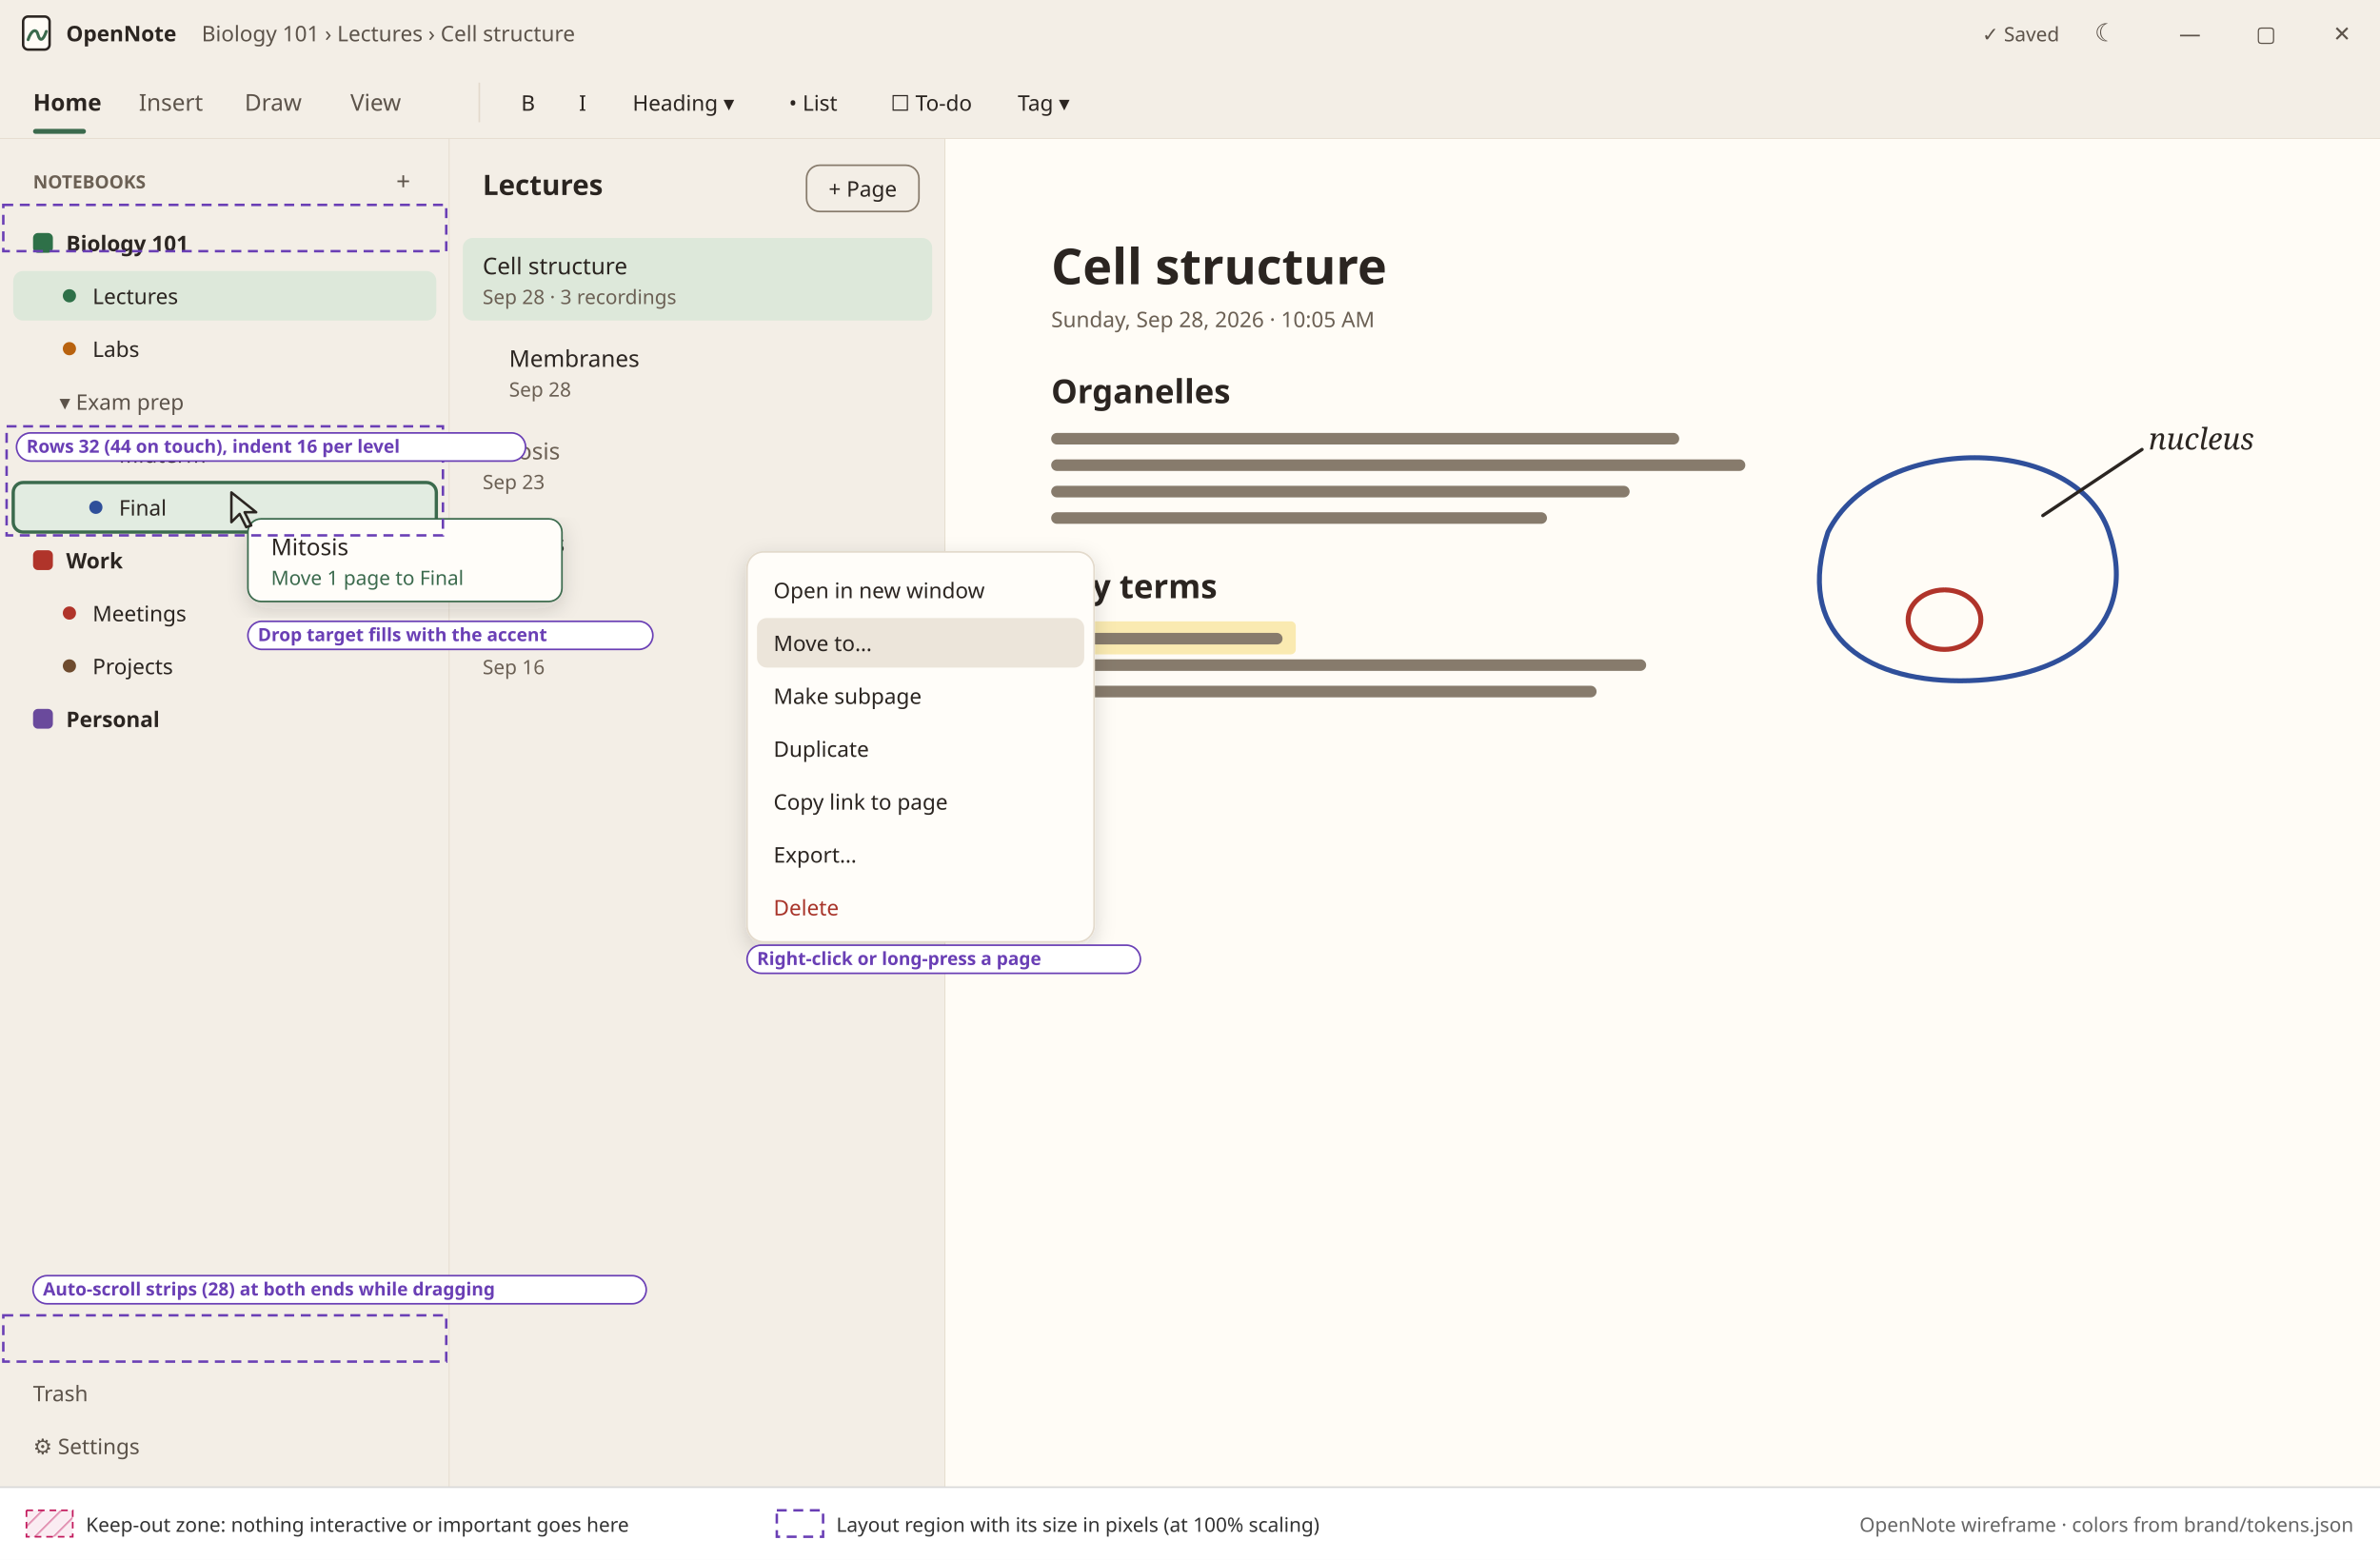
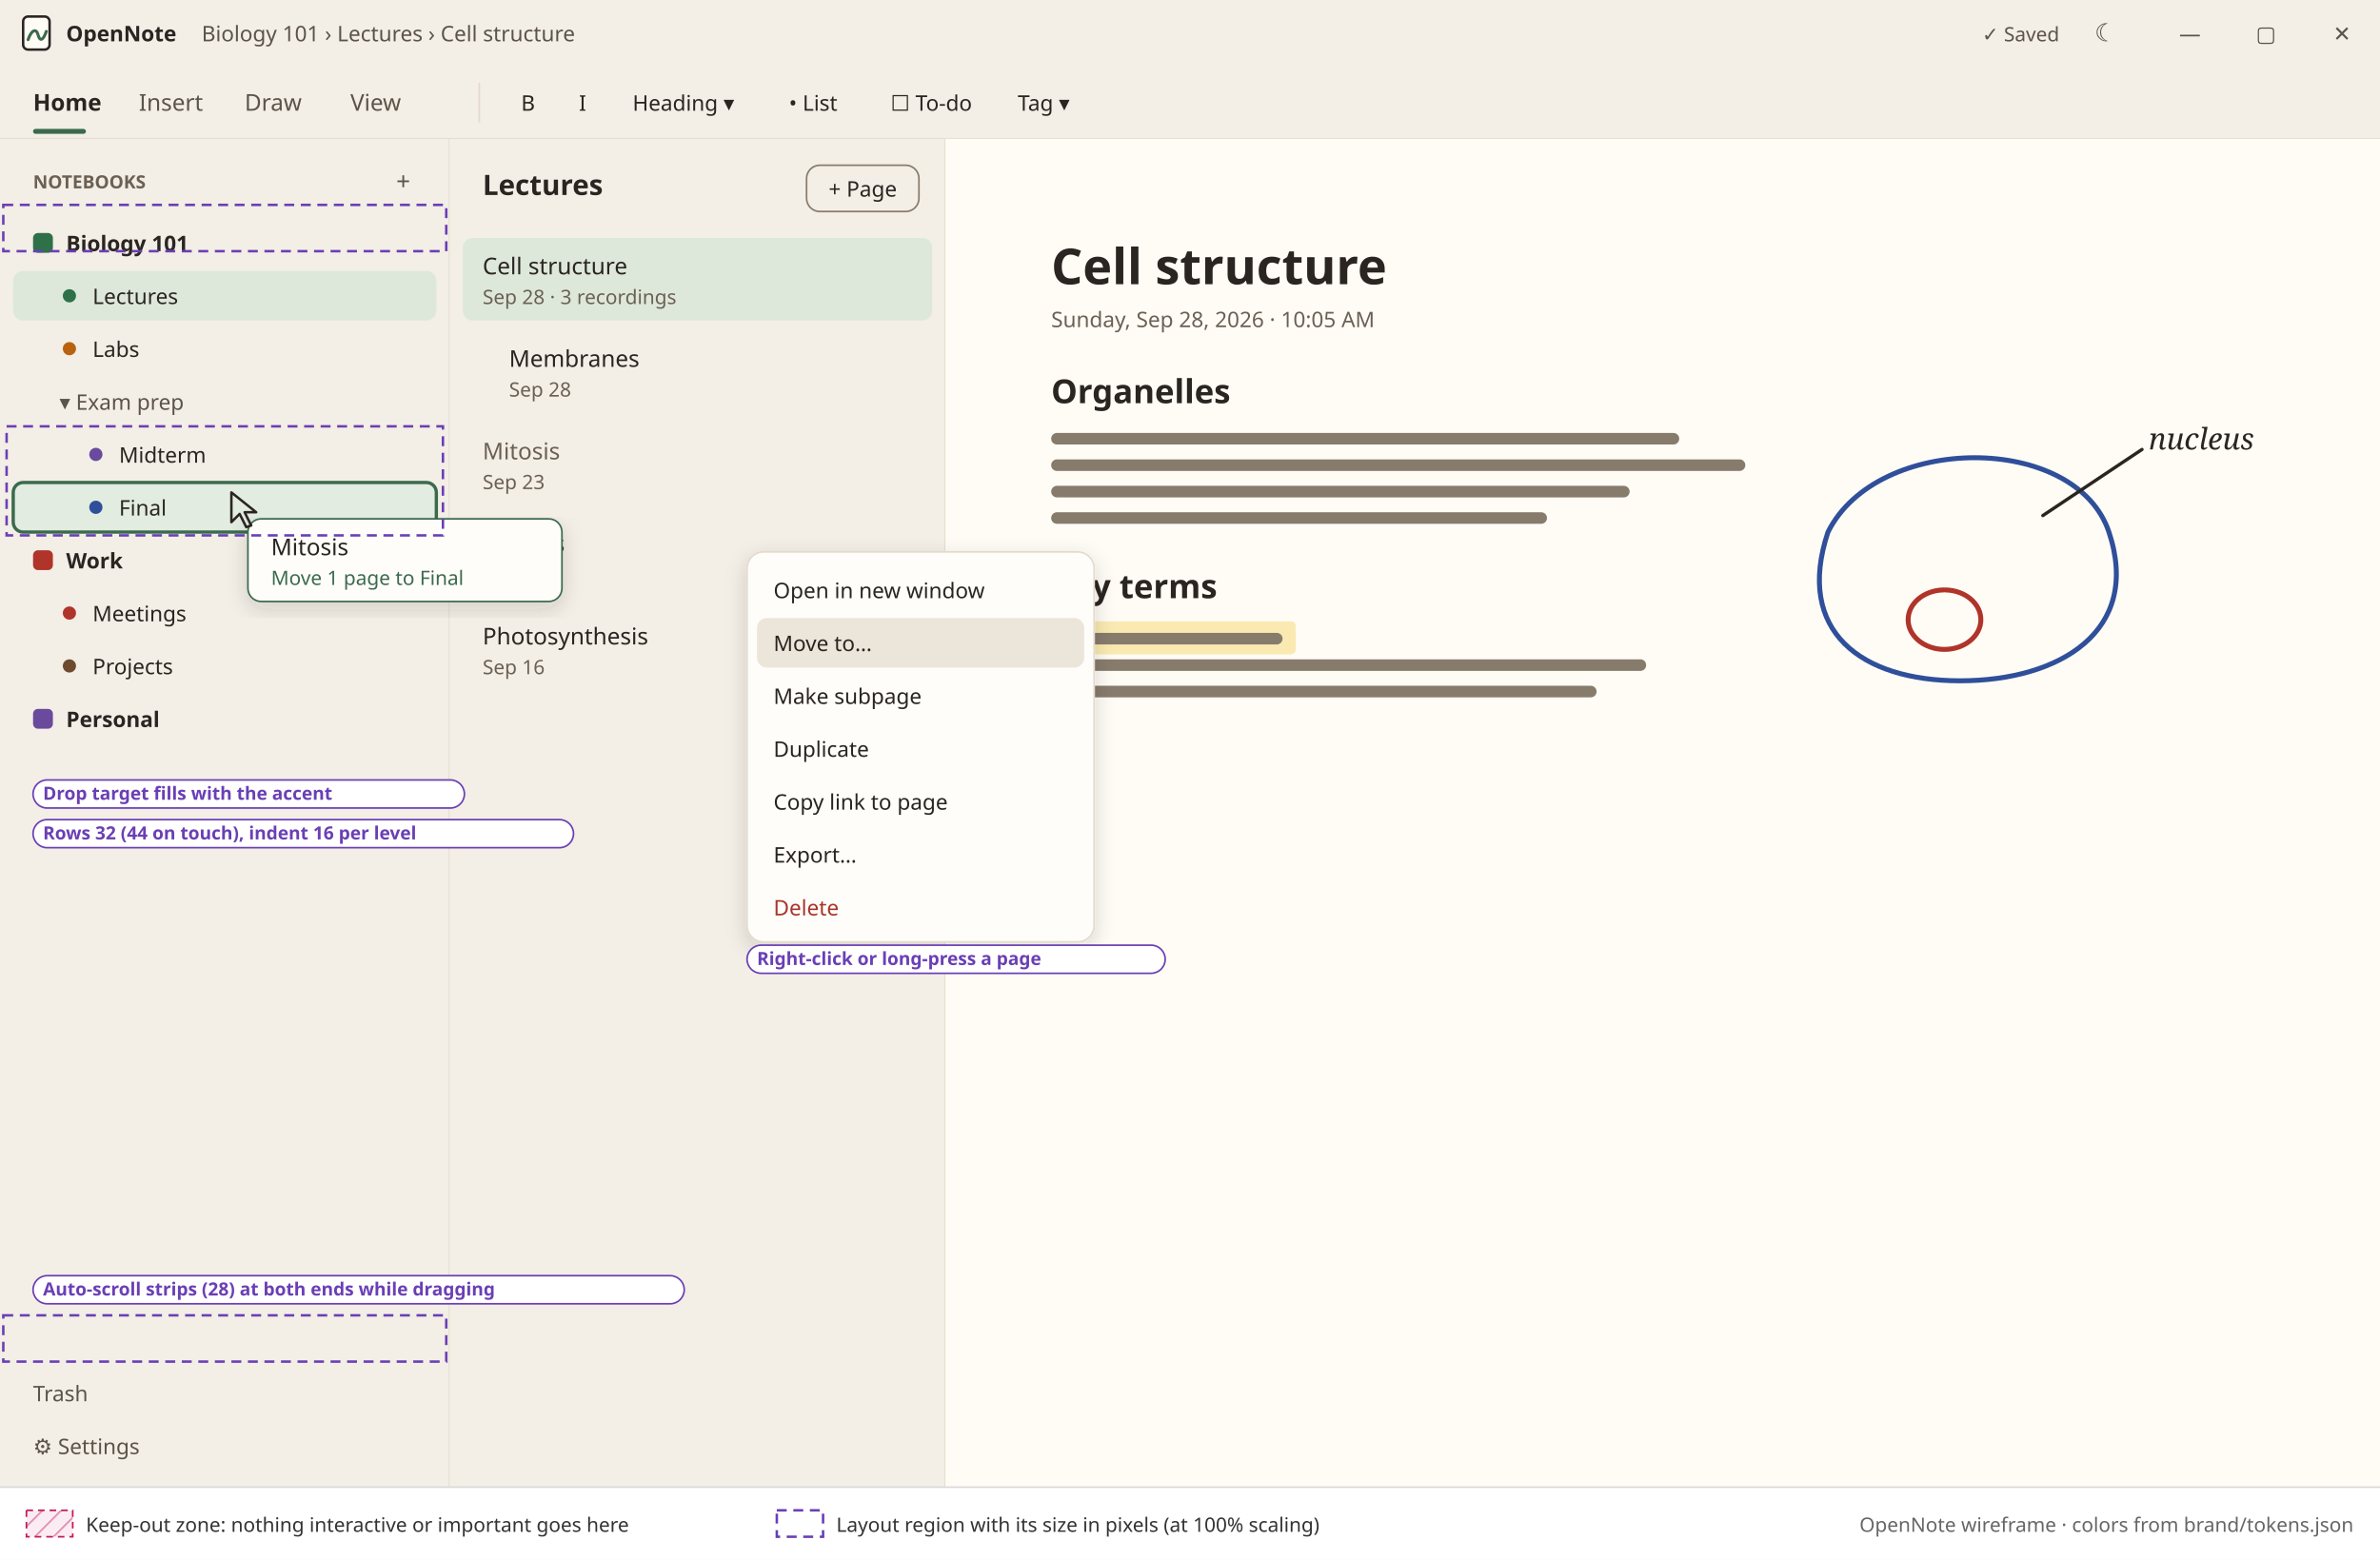
<svg xmlns="http://www.w3.org/2000/svg" viewBox="0 0 1440 944" width="1440" height="944" role="img">
  <defs>
    <pattern id="hatch" width="8" height="8" patternUnits="userSpaceOnUse" patternTransform="rotate(45)">
      <rect width="8" height="8" fill="#C2185B" fill-opacity="0.08" />
      <line x1="0" y1="0" x2="0" y2="8" stroke="#C2185B" stroke-opacity="0.45" stroke-width="2" />
    </pattern>
    <filter id="shadow" x="-10%" y="-10%" width="120%" height="130%">
      <feDropShadow dx="0" dy="4" stdDeviation="6" flood-color="#2B2521" flood-opacity="0.16" />
    </filter>
  </defs>
  <rect x="0" y="0" width="1440" height="900" rx="0" fill="#F3EEE6" />
  <rect x="0" y="0" width="1440" height="40" rx="0" fill="#F3EEE6" />
  <rect x="14" y="10" width="16" height="20" rx="3" fill="#FFFCF6" stroke="#2B2521" stroke-width="1.5" />
  <path d="M17 24c2-6 5-7 6-3s3 4 5-2" fill="none" stroke-linecap="round" stroke-linejoin="round" stroke="#3B6A4D" stroke-width="1.8" />
  <text x="40" y="25" font-size="13" font-weight="600" fill="#2B2521" text-anchor="start" font-family="'Atkinson Hyperlegible Next', 'Segoe UI', system-ui, sans-serif">OpenNote</text>
  <text x="122" y="25" font-size="13" font-weight="400" fill="#5C534A" text-anchor="start" font-family="'Atkinson Hyperlegible Next', 'Segoe UI', system-ui, sans-serif">Biology 101  ›  Lectures  ›  Cell structure</text>
  <text x="1274" y="25" font-size="15" font-weight="400" fill="#5C534A" text-anchor="middle" font-family="'Atkinson Hyperlegible Next', 'Segoe UI', system-ui, sans-serif">☾</text>
  <text x="1246" y="25" font-size="12" font-weight="400" fill="#5C534A" text-anchor="end" font-family="'Atkinson Hyperlegible Next', 'Segoe UI', system-ui, sans-serif">✓ Saved</text>
  <text x="1325" y="25" font-size="13" font-weight="400" fill="#5C534A" text-anchor="middle" font-family="'Atkinson Hyperlegible Next', 'Segoe UI', system-ui, sans-serif">—</text>
  <text x="1371" y="25" font-size="13" font-weight="400" fill="#5C534A" text-anchor="middle" font-family="'Atkinson Hyperlegible Next', 'Segoe UI', system-ui, sans-serif">▢</text>
  <text x="1417" y="25" font-size="13" font-weight="400" fill="#5C534A" text-anchor="middle" font-family="'Atkinson Hyperlegible Next', 'Segoe UI', system-ui, sans-serif">✕</text>
  <rect x="0" y="40" width="1440" height="44" rx="0" fill="#F3EEE6" />
  <line x1="0" y1="84" x2="1440" y2="84" stroke="#E3DACC" />
  <text x="20" y="67" font-size="14" font-weight="600" fill="#2B2521" text-anchor="start" font-family="'Atkinson Hyperlegible Next', 'Segoe UI', system-ui, sans-serif">Home</text>
  <rect x="20" y="78" width="32" height="3" rx="1.5" fill="#3B6A4D" />
  <text x="84" y="67" font-size="14" font-weight="400" fill="#5C534A" text-anchor="start" font-family="'Atkinson Hyperlegible Next', 'Segoe UI', system-ui, sans-serif">Insert</text>
  <text x="148" y="67" font-size="14" font-weight="400" fill="#5C534A" text-anchor="start" font-family="'Atkinson Hyperlegible Next', 'Segoe UI', system-ui, sans-serif">Draw</text>
  <text x="212" y="67" font-size="14" font-weight="400" fill="#5C534A" text-anchor="start" font-family="'Atkinson Hyperlegible Next', 'Segoe UI', system-ui, sans-serif">View</text>
  <line x1="290" y1="50" x2="290" y2="74" stroke="#E3DACC" />
-   <rect x="306" y="48" width="27" height="28" rx="8" fill="none" />
-   <text x="319.5" y="67" font-size="13" font-weight="400" fill="#2B2521" text-anchor="middle" font-family="'Atkinson Hyperlegible Next', 'Segoe UI', system-ui, sans-serif">B</text>
-   <rect x="339" y="48" width="27" height="28" rx="8" fill="none" />
-   <text x="352.5" y="67" font-size="13" font-weight="400" fill="#2B2521" text-anchor="middle" font-family="'Atkinson Hyperlegible Next', 'Segoe UI', system-ui, sans-serif">I</text>
-   <rect x="372" y="48" width="83" height="28" rx="8" fill="none" />
-   <text x="413.5" y="67" font-size="13" font-weight="400" fill="#2B2521" text-anchor="middle" font-family="'Atkinson Hyperlegible Next', 'Segoe UI', system-ui, sans-serif">Heading ▾</text>
-   <rect x="461" y="48" width="62" height="28" rx="8" fill="none" />
-   <text x="492" y="67" font-size="13" font-weight="400" fill="#2B2521" text-anchor="middle" font-family="'Atkinson Hyperlegible Next', 'Segoe UI', system-ui, sans-serif">• List</text>
-   <rect x="529" y="48" width="69" height="28" rx="8" fill="none" />
-   <text x="563.5" y="67" font-size="13" font-weight="400" fill="#2B2521" text-anchor="middle" font-family="'Atkinson Hyperlegible Next', 'Segoe UI', system-ui, sans-serif">☐ To-do</text>
-   <rect x="604" y="48" width="55" height="28" rx="8" fill="none" />
-   <text x="631.5" y="67" font-size="13" font-weight="400" fill="#2B2521" text-anchor="middle" font-family="'Atkinson Hyperlegible Next', 'Segoe UI', system-ui, sans-serif">Tag ▾</text>
+   <g data-fit="6" data-center="both">
+     <rect x="306" y="48" width="27" height="28" rx="8" fill="none" />
+     <text x="319.5" y="67" font-size="13" font-weight="400" fill="#2B2521" text-anchor="middle" font-family="'Atkinson Hyperlegible Next', 'Segoe UI', system-ui, sans-serif">B</text>
+   </g>
+   <g data-fit="6" data-center="both">
+     <rect x="339" y="48" width="27" height="28" rx="8" fill="none" />
+     <text x="352.5" y="67" font-size="13" font-weight="400" fill="#2B2521" text-anchor="middle" font-family="'Atkinson Hyperlegible Next', 'Segoe UI', system-ui, sans-serif">I</text>
+   </g>
+   <g data-fit="6" data-center="both">
+     <rect x="372" y="48" width="83" height="28" rx="8" fill="none" />
+     <text x="413.5" y="67" font-size="13" font-weight="400" fill="#2B2521" text-anchor="middle" font-family="'Atkinson Hyperlegible Next', 'Segoe UI', system-ui, sans-serif">Heading ▾</text>
+   </g>
+   <g data-fit="6" data-center="both">
+     <rect x="461" y="48" width="62" height="28" rx="8" fill="none" />
+     <text x="492" y="67" font-size="13" font-weight="400" fill="#2B2521" text-anchor="middle" font-family="'Atkinson Hyperlegible Next', 'Segoe UI', system-ui, sans-serif">• List</text>
+   </g>
+   <g data-fit="6" data-center="both">
+     <rect x="529" y="48" width="69" height="28" rx="8" fill="none" />
+     <text x="563.5" y="67" font-size="13" font-weight="400" fill="#2B2521" text-anchor="middle" font-family="'Atkinson Hyperlegible Next', 'Segoe UI', system-ui, sans-serif">☐ To-do</text>
+   </g>
+   <g data-fit="6" data-center="both">
+     <rect x="604" y="48" width="55" height="28" rx="8" fill="none" />
+     <text x="631.5" y="67" font-size="13" font-weight="400" fill="#2B2521" text-anchor="middle" font-family="'Atkinson Hyperlegible Next', 'Segoe UI', system-ui, sans-serif">Tag ▾</text>
+   </g>
  <rect x="0" y="84" width="272" height="816" rx="0" fill="#F3EEE6" />
  <line x1="272" y1="84" x2="272" y2="900" stroke="#E3DACC" />
  <text x="20" y="114" font-size="11" font-weight="700" fill="#6B6054" text-anchor="start" font-family="'Atkinson Hyperlegible Next', 'Segoe UI', system-ui, sans-serif">NOTEBOOKS</text>
  <text x="244" y="115" font-size="15" font-weight="400" fill="#5C534A" text-anchor="middle" font-family="'Atkinson Hyperlegible Next', 'Segoe UI', system-ui, sans-serif">+</text>
  <rect x="20" y="141" width="12" height="12" rx="3" fill="#2E7048" />
  <text x="40" y="152" font-size="13" font-weight="600" fill="#2B2521" text-anchor="start" font-family="'Atkinson Hyperlegible Next', 'Segoe UI', system-ui, sans-serif">Biology 101</text>
  <rect x="8" y="164" width="256" height="30" rx="6" fill="#DDE8DA" />
  <circle cx="42" cy="179" r="4" fill="#2E7048" />
  <text x="56" y="184" font-size="13" font-weight="400" fill="#2B2521" text-anchor="start" font-family="'Atkinson Hyperlegible Next', 'Segoe UI', system-ui, sans-serif">Lectures</text>
  <circle cx="42" cy="211" r="4" fill="#B8620F" />
  <text x="56" y="216" font-size="13" font-weight="400" fill="#2B2521" text-anchor="start" font-family="'Atkinson Hyperlegible Next', 'Segoe UI', system-ui, sans-serif">Labs</text>
  <text x="36" y="248" font-size="13" font-weight="400" fill="#5C534A" text-anchor="start" font-family="'Atkinson Hyperlegible Next', 'Segoe UI', system-ui, sans-serif">▾ Exam prep</text>
  <circle cx="58" cy="275" r="4" fill="#6A4A9C" />
  <text x="72" y="280" font-size="13" font-weight="400" fill="#2B2521" text-anchor="start" font-family="'Atkinson Hyperlegible Next', 'Segoe UI', system-ui, sans-serif">Midterm</text>
  <rect x="8" y="292" width="256" height="30" rx="6" fill="#E2ECE1" stroke="#3B6A4D" stroke-width="2" />
  <circle cx="58" cy="307" r="4" fill="#2F4F9A" />
  <text x="72" y="312" font-size="13" font-weight="400" fill="#2B2521" text-anchor="start" font-family="'Atkinson Hyperlegible Next', 'Segoe UI', system-ui, sans-serif">Final</text>
  <rect x="20" y="333" width="12" height="12" rx="3" fill="#B0342A" />
  <text x="40" y="344" font-size="13" font-weight="600" fill="#2B2521" text-anchor="start" font-family="'Atkinson Hyperlegible Next', 'Segoe UI', system-ui, sans-serif">Work</text>
  <circle cx="42" cy="371" r="4" fill="#B0342A" />
  <text x="56" y="376" font-size="13" font-weight="400" fill="#2B2521" text-anchor="start" font-family="'Atkinson Hyperlegible Next', 'Segoe UI', system-ui, sans-serif">Meetings</text>
  <circle cx="42" cy="403" r="4" fill="#6E4B2E" />
  <text x="56" y="408" font-size="13" font-weight="400" fill="#2B2521" text-anchor="start" font-family="'Atkinson Hyperlegible Next', 'Segoe UI', system-ui, sans-serif">Projects</text>
  <rect x="20" y="429" width="12" height="12" rx="3" fill="#6A4A9C" />
  <text x="40" y="440" font-size="13" font-weight="600" fill="#2B2521" text-anchor="start" font-family="'Atkinson Hyperlegible Next', 'Segoe UI', system-ui, sans-serif">Personal</text>
  <text x="20" y="848" font-size="13" font-weight="400" fill="#5C534A" text-anchor="start" font-family="'Atkinson Hyperlegible Next', 'Segoe UI', system-ui, sans-serif">Trash</text>
  <text x="20" y="880" font-size="13" font-weight="400" fill="#5C534A" text-anchor="start" font-family="'Atkinson Hyperlegible Next', 'Segoe UI', system-ui, sans-serif">⚙ Settings</text>
  <rect x="272" y="84" width="300" height="816" rx="0" fill="#F3EEE6" />
  <line x1="572" y1="84" x2="572" y2="900" stroke="#E3DACC" />
  <text x="292" y="118" font-size="17" font-weight="600" fill="#2B2521" text-anchor="start" font-family="'Atkinson Hyperlegible Next', 'Segoe UI', system-ui, sans-serif">Lectures</text>
  <rect x="488" y="100" width="68" height="28" rx="8" fill="none" stroke="#877B6C" stroke-width="1" />
  <text x="522" y="119" font-size="13" font-weight="400" fill="#2B2521" text-anchor="middle" font-family="'Atkinson Hyperlegible Next', 'Segoe UI', system-ui, sans-serif">+ Page</text>
  <rect x="280" y="144" width="284" height="50" rx="6" fill="#DDE8DA" />
  <text x="292" y="166" font-size="14" font-weight="500" fill="#2B2521" text-anchor="start" font-family="'Atkinson Hyperlegible Next', 'Segoe UI', system-ui, sans-serif">Cell structure</text>
  <text x="292" y="184" font-size="12" font-weight="400" fill="#6B6054" text-anchor="start" font-family="'Atkinson Hyperlegible Next', 'Segoe UI', system-ui, sans-serif">Sep 28 · 3 recordings</text>
  <text x="308" y="222" font-size="14" font-weight="500" fill="#2B2521" text-anchor="start" font-family="'Atkinson Hyperlegible Next', 'Segoe UI', system-ui, sans-serif">Membranes</text>
  <text x="308" y="240" font-size="12" font-weight="400" fill="#6B6054" text-anchor="start" font-family="'Atkinson Hyperlegible Next', 'Segoe UI', system-ui, sans-serif">Sep 28</text>
  <text x="292" y="278" font-size="14" font-weight="500" fill="#6B6054" text-anchor="start" font-family="'Atkinson Hyperlegible Next', 'Segoe UI', system-ui, sans-serif">Mitosis</text>
  <text x="292" y="296" font-size="12" font-weight="400" fill="#6B6054" text-anchor="start" font-family="'Atkinson Hyperlegible Next', 'Segoe UI', system-ui, sans-serif">Sep 23</text>
  <text x="292" y="334" font-size="14" font-weight="500" fill="#2B2521" text-anchor="start" font-family="'Atkinson Hyperlegible Next', 'Segoe UI', system-ui, sans-serif">Meiosis</text>
  <text x="292" y="352" font-size="12" font-weight="400" fill="#6B6054" text-anchor="start" font-family="'Atkinson Hyperlegible Next', 'Segoe UI', system-ui, sans-serif">Sep 21</text>
  <text x="292" y="390" font-size="14" font-weight="500" fill="#2B2521" text-anchor="start" font-family="'Atkinson Hyperlegible Next', 'Segoe UI', system-ui, sans-serif">Photosynthesis</text>
  <text x="292" y="408" font-size="12" font-weight="400" fill="#6B6054" text-anchor="start" font-family="'Atkinson Hyperlegible Next', 'Segoe UI', system-ui, sans-serif">Sep 16</text>
  <rect x="572" y="84" width="868" height="816" rx="0" fill="#FFFCF6" />
  <text x="636" y="172" font-size="30" font-weight="600" fill="#2B2521" text-anchor="start" font-family="'Atkinson Hyperlegible Next', 'Segoe UI', system-ui, sans-serif">Cell structure</text>
  <text x="636" y="198" font-size="13" font-weight="400" fill="#6B6054" text-anchor="start" font-family="'Atkinson Hyperlegible Next', 'Segoe UI', system-ui, sans-serif">Sunday, Sep 28, 2026 · 10:05 AM</text>
  <text x="636" y="244" font-size="20" font-weight="600" fill="#2B2521" text-anchor="start" font-family="'Atkinson Hyperlegible Next', 'Segoe UI', system-ui, sans-serif">Organelles</text>
  <rect x="636" y="262" width="380" height="7" rx="3.5" fill="#877B6C" />
  <rect x="636" y="278" width="420" height="7" rx="3.5" fill="#877B6C" />
  <rect x="636" y="294" width="350" height="7" rx="3.5" fill="#877B6C" />
  <rect x="636" y="310" width="300" height="7" rx="3.5" fill="#877B6C" />
  <path d="M1106 322c30-60 150-60 170 0s-30 90-90 90-100-30-80-90z" fill="none" stroke-linecap="round" stroke-linejoin="round" stroke="#2F4F9A" stroke-width="3" />
  <path d="M1176 357a22 18 0 1 0 1 0" fill="none" stroke-linecap="round" stroke-linejoin="round" stroke="#B0342A" stroke-width="3" />
  <path d="M1236 312l60-40" fill="none" stroke-linecap="round" stroke-linejoin="round" stroke="#2B2521" stroke-width="2" />
  <text x="1300" y="272" font-size="18" font-weight="400" fill="#2B2521" text-anchor="start" font-family="Literata, Cambria, Georgia, serif" font-style="italic">nucleus</text>
  <text x="636" y="362" font-size="20" font-weight="600" fill="#2B2521" text-anchor="start" font-family="'Atkinson Hyperlegible Next', 'Segoe UI', system-ui, sans-serif">Key terms</text>
  <rect x="634" y="376" width="150" height="20" rx="3" fill="#F2CF4A66" />
  <rect x="636" y="383" width="140" height="7" rx="3.5" fill="#877B6C" />
  <rect x="636" y="399" width="360" height="7" rx="3.5" fill="#877B6C" />
  <rect x="636" y="415" width="330" height="7" rx="3.5" fill="#877B6C" />
  <rect x="150" y="314" width="190" height="50" rx="8" fill="#FFFDF9" stroke="#3B6A4D" stroke-width="1" filter="url(#shadow)" />
  <text x="164" y="336" font-size="14" font-weight="500" fill="#2B2521" text-anchor="start" font-family="'Atkinson Hyperlegible Next', 'Segoe UI', system-ui, sans-serif">Mitosis</text>
  <text x="164" y="354" font-size="12" font-weight="400" fill="#3B6A4D" text-anchor="start" font-family="'Atkinson Hyperlegible Next', 'Segoe UI', system-ui, sans-serif">Move 1 page to Final</text>
  <path d="M140 298l0 18 5-5 4 8 3-1-4-8 7 0z" fill="none" stroke-linecap="round" stroke-linejoin="round" stroke="#2B2521" stroke-width="1.5" />
  <rect x="452" y="334" width="210" height="236" rx="10" fill="#FFFDF9" stroke="#E3DACC" stroke-width="1" filter="url(#shadow)" />
  <text x="468" y="362" font-size="13" font-weight="400" fill="#2B2521" text-anchor="start" font-family="'Atkinson Hyperlegible Next', 'Segoe UI', system-ui, sans-serif">Open in new window</text>
  <rect x="458" y="374" width="198" height="30" rx="6" fill="#ECE5DA" />
  <text x="468" y="394" font-size="13" font-weight="400" fill="#2B2521" text-anchor="start" font-family="'Atkinson Hyperlegible Next', 'Segoe UI', system-ui, sans-serif">Move to…</text>
  <text x="468" y="426" font-size="13" font-weight="400" fill="#2B2521" text-anchor="start" font-family="'Atkinson Hyperlegible Next', 'Segoe UI', system-ui, sans-serif">Make subpage</text>
  <text x="468" y="458" font-size="13" font-weight="400" fill="#2B2521" text-anchor="start" font-family="'Atkinson Hyperlegible Next', 'Segoe UI', system-ui, sans-serif">Duplicate</text>
  <text x="468" y="490" font-size="13" font-weight="400" fill="#2B2521" text-anchor="start" font-family="'Atkinson Hyperlegible Next', 'Segoe UI', system-ui, sans-serif">Copy link to page</text>
  <text x="468" y="522" font-size="13" font-weight="400" fill="#2B2521" text-anchor="start" font-family="'Atkinson Hyperlegible Next', 'Segoe UI', system-ui, sans-serif">Export…</text>
  <text x="468" y="554" font-size="13" font-weight="400" fill="#A8342A" text-anchor="start" font-family="'Atkinson Hyperlegible Next', 'Segoe UI', system-ui, sans-serif">Delete</text>
-   <rect x="2" y="124" width="268" height="28" rx="0" fill="none" stroke="#6A3FB5" stroke-width="1.5" stroke-dasharray="6 4" />
-   <rect x="2" y="796" width="268" height="28" rx="0" fill="none" stroke="#6A3FB5" stroke-width="1.5" stroke-dasharray="6 4" />
-   <rect x="20" y="772" width="371" height="17" rx="8.5" fill="#FFFFFF" stroke="#6A3FB5" stroke-width="1" />
-   <text x="26" y="784" font-size="11" font-weight="600" fill="#6A3FB5" text-anchor="start" font-family="'Atkinson Hyperlegible Next', 'Segoe UI', system-ui, sans-serif">Auto-scroll strips (28) at both ends while dragging</text>
-   <rect x="4" y="258" width="264" height="66" rx="0" fill="none" stroke="#6A3FB5" stroke-width="1.5" stroke-dasharray="6 4" />
-   <rect x="10" y="262" width="308" height="17" rx="8.5" fill="#FFFFFF" stroke="#6A3FB5" stroke-width="1" />
-   <text x="16" y="274" font-size="11" font-weight="600" fill="#6A3FB5" text-anchor="start" font-family="'Atkinson Hyperlegible Next', 'Segoe UI', system-ui, sans-serif">Rows 32 (44 on touch), indent 16 per level</text>
-   <rect x="452" y="572" width="238" height="17" rx="8.5" fill="#FFFFFF" stroke="#6A3FB5" stroke-width="1" />
-   <text x="458" y="584" font-size="11" font-weight="600" fill="#6A3FB5" text-anchor="start" font-family="'Atkinson Hyperlegible Next', 'Segoe UI', system-ui, sans-serif">Right-click or long-press a page</text>
-   <rect x="150" y="376" width="245" height="17" rx="8.5" fill="#FFFFFF" stroke="#6A3FB5" stroke-width="1" />
-   <text x="156" y="388" font-size="11" font-weight="600" fill="#6A3FB5" text-anchor="start" font-family="'Atkinson Hyperlegible Next', 'Segoe UI', system-ui, sans-serif">Drop target fills with the accent</text>
+   <g pointer-events="none">
+     <rect x="2" y="124" width="268" height="28" rx="0" fill="none" stroke="#6A3FB5" stroke-width="1.5" stroke-dasharray="6 4" />
+   </g>
+   <g pointer-events="none">
+     <rect x="2" y="796" width="268" height="28" rx="0" fill="none" stroke="#6A3FB5" stroke-width="1.5" stroke-dasharray="6 4" />
+   </g>
+   <g data-fit="4" pointer-events="none">
+     <rect x="20" y="772" width="394" height="17" rx="8.5" fill="#FFFFFF" stroke="#6A3FB5" stroke-width="1" />
+     <text x="26" y="784" font-size="11" font-weight="600" fill="#6A3FB5" text-anchor="start" font-family="'Atkinson Hyperlegible Next', 'Segoe UI', system-ui, sans-serif">Auto-scroll strips (28) at both ends while dragging</text>
+   </g>
+   <g pointer-events="none">
+     <rect x="4" y="258" width="264" height="66" rx="0" fill="none" stroke="#6A3FB5" stroke-width="1.5" stroke-dasharray="6 4" />
+   </g>
+   <g data-fit="4" pointer-events="none">
+     <rect x="452" y="572" width="253" height="17" rx="8.5" fill="#FFFFFF" stroke="#6A3FB5" stroke-width="1" />
+     <text x="458" y="584" font-size="11" font-weight="600" fill="#6A3FB5" text-anchor="start" font-family="'Atkinson Hyperlegible Next', 'Segoe UI', system-ui, sans-serif">Right-click or long-press a page</text>
+   </g>
+   <g data-fit="4" pointer-events="none">
+     <rect x="20" y="472" width="261" height="17" rx="8.5" fill="#FFFFFF" stroke="#6A3FB5" stroke-width="1" />
+     <text x="26" y="484" font-size="11" font-weight="600" fill="#6A3FB5" text-anchor="start" font-family="'Atkinson Hyperlegible Next', 'Segoe UI', system-ui, sans-serif">Drop target fills with the accent</text>
+   </g>
+   <g data-fit="4" pointer-events="none">
+     <rect x="20" y="496" width="327" height="17" rx="8.5" fill="#FFFFFF" stroke="#6A3FB5" stroke-width="1" />
+     <text x="26" y="508" font-size="11" font-weight="600" fill="#6A3FB5" text-anchor="start" font-family="'Atkinson Hyperlegible Next', 'Segoe UI', system-ui, sans-serif">Rows 32 (44 on touch), indent 16 per level</text>
+   </g>
  <rect x="0" y="900" width="1440" height="44" rx="0" fill="#FFFFFF" />
  <line x1="0" y1="900" x2="1440" y2="900" stroke="#D9D9D9" />
  <rect x="16" y="914" width="28" height="16" rx="0" fill="url(#hatch)" stroke="#C2185B" stroke-width="1" stroke-dasharray="4 3" />
  <text x="52" y="927" font-size="12" font-weight="400" fill="#333" text-anchor="start" font-family="'Atkinson Hyperlegible Next', 'Segoe UI', system-ui, sans-serif">Keep-out zone: nothing interactive or important goes here</text>
  <rect x="470" y="914" width="28" height="16" rx="0" fill="none" stroke="#6A3FB5" stroke-width="1.5" stroke-dasharray="6 4" />
  <text x="506" y="927" font-size="12" font-weight="400" fill="#333" text-anchor="start" font-family="'Atkinson Hyperlegible Next', 'Segoe UI', system-ui, sans-serif">Layout region with its size in pixels (at 100% scaling)</text>
  <text x="1424" y="927" font-size="12" font-weight="400" fill="#666" text-anchor="end" font-family="'Atkinson Hyperlegible Next', 'Segoe UI', system-ui, sans-serif">OpenNote wireframe · colors from brand/tokens.json</text>
</svg>
